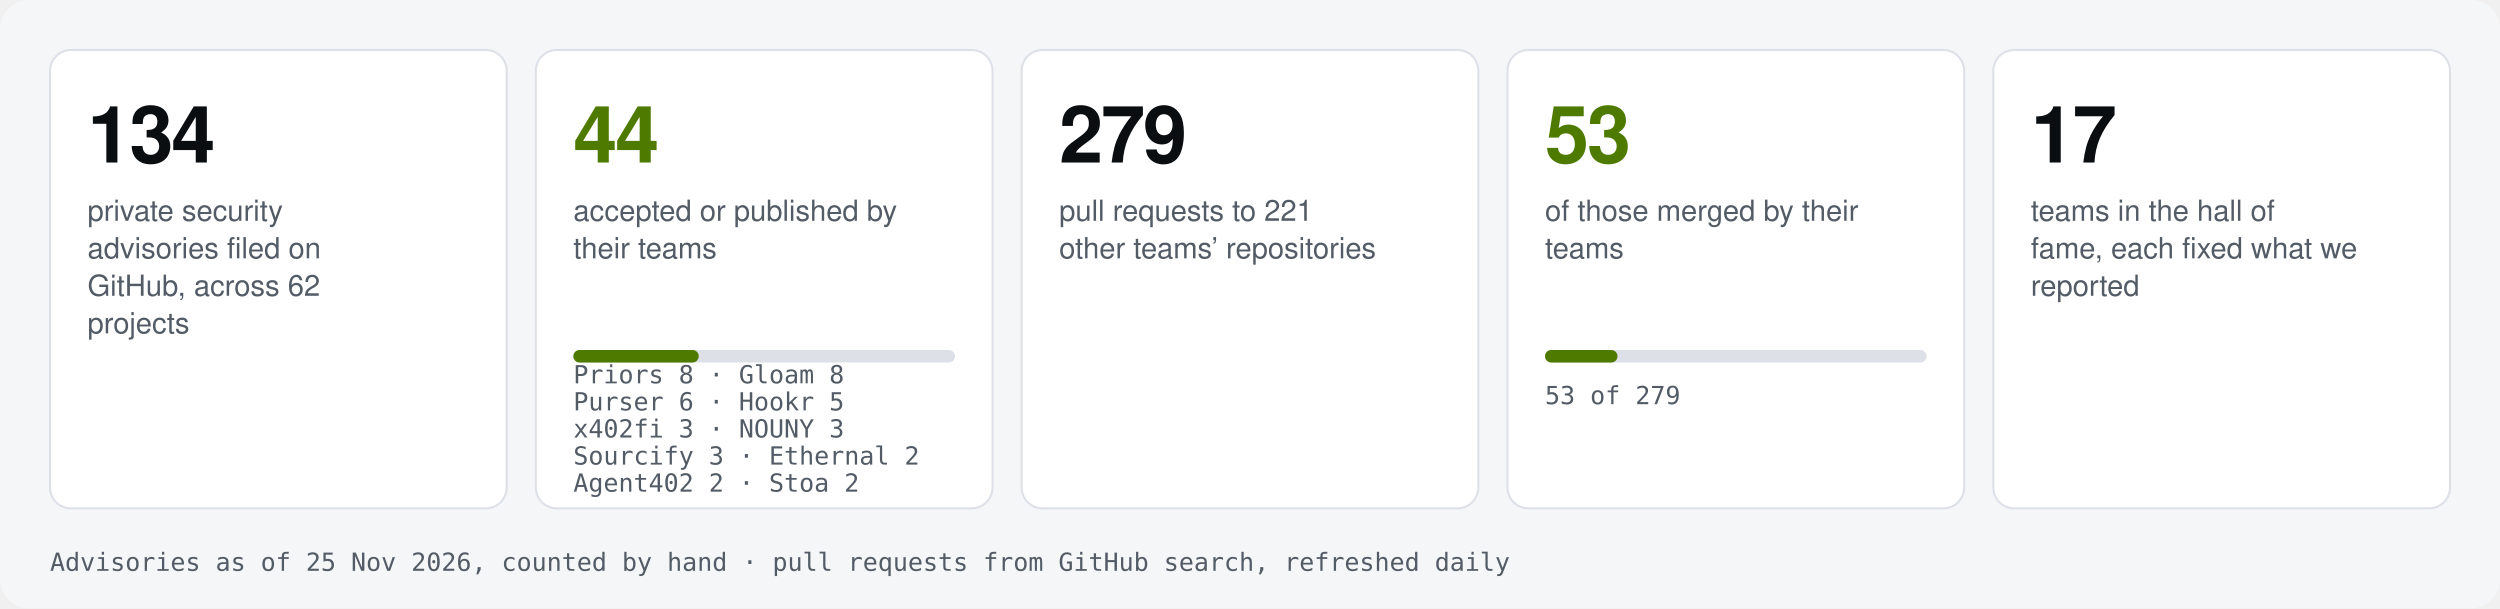
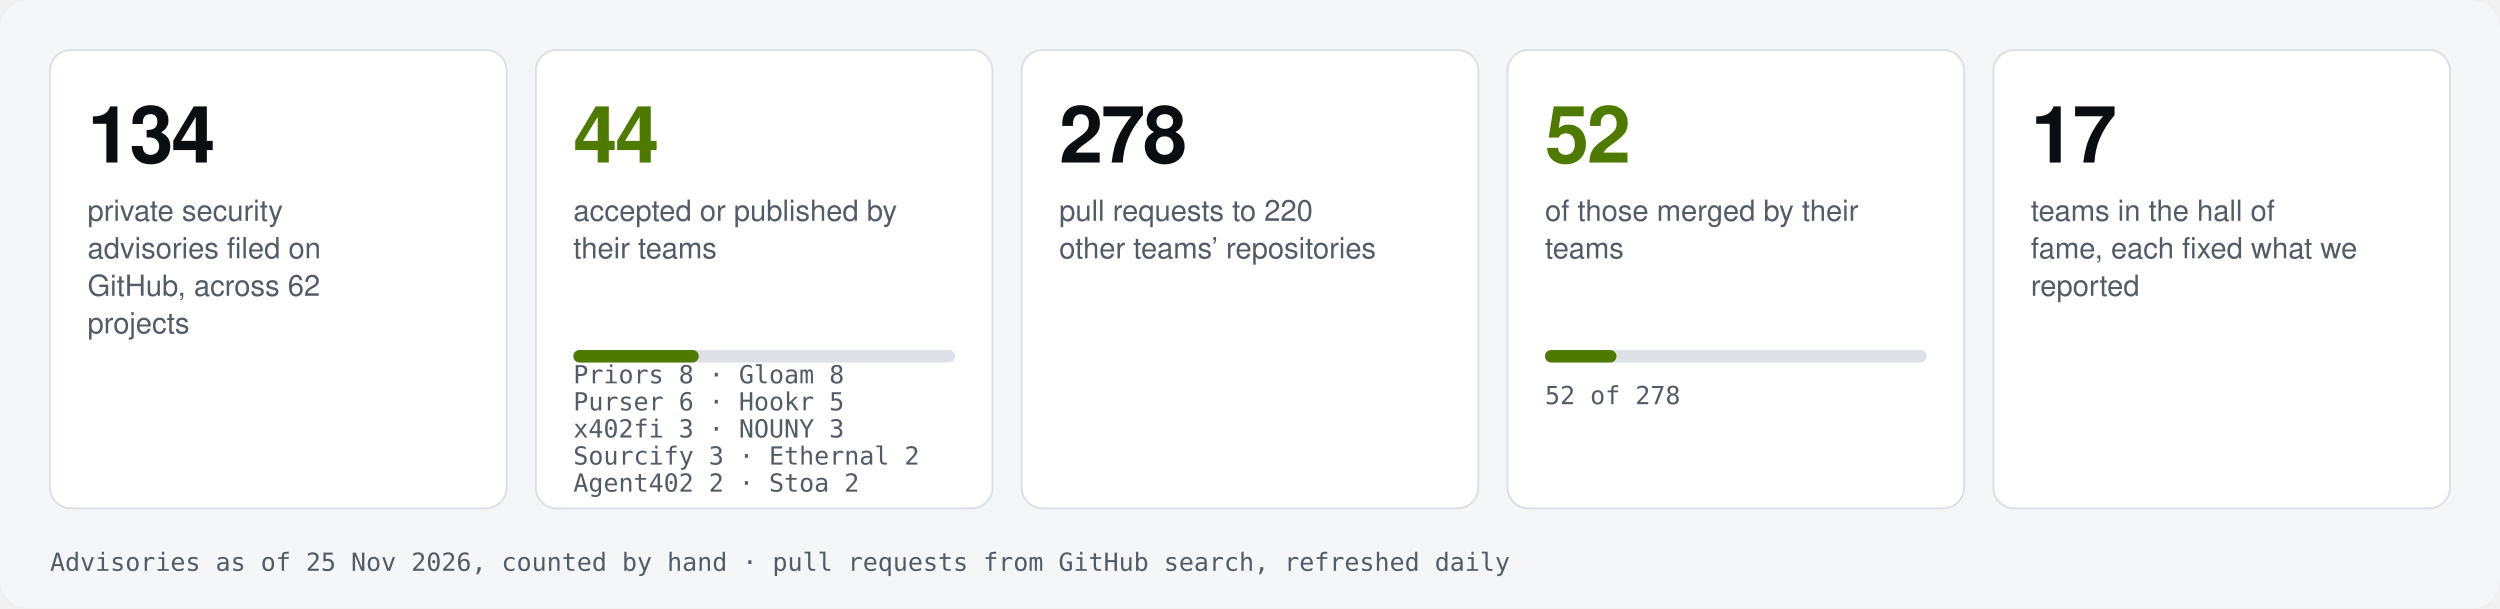
- <svg xmlns="http://www.w3.org/2000/svg" width="1200" height="292" viewBox="0 0 1200 292" role="img" aria-label="134 private security advisories filed on GitHub across 62 projects, 44 accepted or published; 279 pull requests to 221 other teams' repositories, 53 merged; 17 teams in the hall of fame">
+ <svg xmlns="http://www.w3.org/2000/svg" width="1200" height="292" viewBox="0 0 1200 292" role="img" aria-label="134 private security advisories filed on GitHub across 62 projects, 44 accepted or published; 278 pull requests to 220 other teams' repositories, 52 merged; 17 teams in the hall of fame">
  <style>.g{transform-box:fill-box;transform-origin:left;animation:grow 1.2s ease-out both}@keyframes grow{from{transform:scaleX(0)}}@media (prefers-reduced-motion: reduce){*{animation:none!important}}</style>
  <rect width="1200" height="292" rx="14" fill="#F5F6F8" />
  <g>
    <rect x="24.0" y="24" width="219.2" height="220" rx="10" fill="#FFFFFF" stroke="#DDE1E7" />
    <text x="42.0" y="78" font-family="-apple-system,BlinkMacSystemFont,'Segoe UI',Helvetica,Arial,sans-serif" font-size="38" font-weight="700" letter-spacing="-1" fill="#0B0E11">134</text>
    <text x="42.0" y="106" text-anchor="start" font-family="-apple-system,BlinkMacSystemFont,'Segoe UI',Helvetica,Arial,sans-serif" font-size="14" font-weight="400" fill="#535B66">private security</text>
    <text x="42.0" y="124" text-anchor="start" font-family="-apple-system,BlinkMacSystemFont,'Segoe UI',Helvetica,Arial,sans-serif" font-size="14" font-weight="400" fill="#535B66">advisories filed on</text>
    <text x="42.0" y="142" text-anchor="start" font-family="-apple-system,BlinkMacSystemFont,'Segoe UI',Helvetica,Arial,sans-serif" font-size="14" font-weight="400" fill="#535B66">GitHub, across 62</text>
    <text x="42.0" y="160" text-anchor="start" font-family="-apple-system,BlinkMacSystemFont,'Segoe UI',Helvetica,Arial,sans-serif" font-size="14" font-weight="400" fill="#535B66">projects</text>
  </g>
  <g>
    <rect x="257.2" y="24" width="219.2" height="220" rx="10" fill="#FFFFFF" stroke="#DDE1E7" />
    <text x="275.2" y="78" font-family="-apple-system,BlinkMacSystemFont,'Segoe UI',Helvetica,Arial,sans-serif" font-size="38" font-weight="700" letter-spacing="-1" fill="#4F7A00">44</text>
    <text x="275.2" y="106" text-anchor="start" font-family="-apple-system,BlinkMacSystemFont,'Segoe UI',Helvetica,Arial,sans-serif" font-size="14" font-weight="400" fill="#535B66">accepted or published by</text>
    <text x="275.2" y="124" text-anchor="start" font-family="-apple-system,BlinkMacSystemFont,'Segoe UI',Helvetica,Arial,sans-serif" font-size="14" font-weight="400" fill="#535B66">their teams</text>
    <rect x="275.2" y="168" width="183.2" height="6" rx="3" fill="#DDE1E7" />
    <rect class="g" style="animation-delay:0.35s" x="275.2" y="168" width="60.2" height="6" rx="3" fill="#4F7A00" />
    <text x="275.2" y="184" font-family="ui-monospace,SFMono-Regular,'SF Mono',Menlo,Consolas,monospace" font-size="12" fill="#535B66">Priors 8 · Gloam 8</text>
    <text x="275.2" y="197" font-family="ui-monospace,SFMono-Regular,'SF Mono',Menlo,Consolas,monospace" font-size="12" fill="#535B66">Purser 6 · Hookr 5</text>
    <text x="275.2" y="210" font-family="ui-monospace,SFMono-Regular,'SF Mono',Menlo,Consolas,monospace" font-size="12" fill="#535B66">x402fi 3 · NOUNY 3</text>
    <text x="275.2" y="223" font-family="ui-monospace,SFMono-Regular,'SF Mono',Menlo,Consolas,monospace" font-size="12" fill="#535B66">Sourcify 3 · Ethernal 2</text>
    <text x="275.2" y="236" font-family="ui-monospace,SFMono-Regular,'SF Mono',Menlo,Consolas,monospace" font-size="12" fill="#535B66">Agent402 2 · Stoa 2</text>
  </g>
  <g>
    <rect x="490.4" y="24" width="219.2" height="220" rx="10" fill="#FFFFFF" stroke="#DDE1E7" />
-     <text x="508.4" y="78" font-family="-apple-system,BlinkMacSystemFont,'Segoe UI',Helvetica,Arial,sans-serif" font-size="38" font-weight="700" letter-spacing="-1" fill="#0B0E11">279</text>
-     <text x="508.4" y="106" text-anchor="start" font-family="-apple-system,BlinkMacSystemFont,'Segoe UI',Helvetica,Arial,sans-serif" font-size="14" font-weight="400" fill="#535B66">pull requests to 221</text>
+     <text x="508.4" y="78" font-family="-apple-system,BlinkMacSystemFont,'Segoe UI',Helvetica,Arial,sans-serif" font-size="38" font-weight="700" letter-spacing="-1" fill="#0B0E11">278</text>
+     <text x="508.4" y="106" text-anchor="start" font-family="-apple-system,BlinkMacSystemFont,'Segoe UI',Helvetica,Arial,sans-serif" font-size="14" font-weight="400" fill="#535B66">pull requests to 220</text>
    <text x="508.4" y="124" text-anchor="start" font-family="-apple-system,BlinkMacSystemFont,'Segoe UI',Helvetica,Arial,sans-serif" font-size="14" font-weight="400" fill="#535B66">other teams’ repositories</text>
  </g>
  <g>
    <rect x="723.6" y="24" width="219.2" height="220" rx="10" fill="#FFFFFF" stroke="#DDE1E7" />
-     <text x="741.6" y="78" font-family="-apple-system,BlinkMacSystemFont,'Segoe UI',Helvetica,Arial,sans-serif" font-size="38" font-weight="700" letter-spacing="-1" fill="#4F7A00">53</text>
+     <text x="741.6" y="78" font-family="-apple-system,BlinkMacSystemFont,'Segoe UI',Helvetica,Arial,sans-serif" font-size="38" font-weight="700" letter-spacing="-1" fill="#4F7A00">52</text>
    <text x="741.6" y="106" text-anchor="start" font-family="-apple-system,BlinkMacSystemFont,'Segoe UI',Helvetica,Arial,sans-serif" font-size="14" font-weight="400" fill="#535B66">of those merged by their</text>
    <text x="741.6" y="124" text-anchor="start" font-family="-apple-system,BlinkMacSystemFont,'Segoe UI',Helvetica,Arial,sans-serif" font-size="14" font-weight="400" fill="#535B66">teams</text>
    <rect x="741.6" y="168" width="183.2" height="6" rx="3" fill="#DDE1E7" />
-     <rect class="g" style="animation-delay:0.65s" x="741.6" y="168" width="34.8" height="6" rx="3" fill="#4F7A00" />
-     <text x="741.6" y="194" font-family="ui-monospace,SFMono-Regular,'SF Mono',Menlo,Consolas,monospace" font-size="12" fill="#535B66">53 of 279</text>
+     <rect class="g" style="animation-delay:0.65s" x="741.6" y="168" width="34.3" height="6" rx="3" fill="#4F7A00" />
+     <text x="741.6" y="194" font-family="ui-monospace,SFMono-Regular,'SF Mono',Menlo,Consolas,monospace" font-size="12" fill="#535B66">52 of 278</text>
  </g>
  <g>
    <rect x="956.8" y="24" width="219.2" height="220" rx="10" fill="#FFFFFF" stroke="#DDE1E7" />
    <text x="974.8" y="78" font-family="-apple-system,BlinkMacSystemFont,'Segoe UI',Helvetica,Arial,sans-serif" font-size="38" font-weight="700" letter-spacing="-1" fill="#0B0E11">17</text>
    <text x="974.8" y="106" text-anchor="start" font-family="-apple-system,BlinkMacSystemFont,'Segoe UI',Helvetica,Arial,sans-serif" font-size="14" font-weight="400" fill="#535B66">teams in the hall of</text>
    <text x="974.8" y="124" text-anchor="start" font-family="-apple-system,BlinkMacSystemFont,'Segoe UI',Helvetica,Arial,sans-serif" font-size="14" font-weight="400" fill="#535B66">fame, each fixed what we</text>
    <text x="974.8" y="142" text-anchor="start" font-family="-apple-system,BlinkMacSystemFont,'Segoe UI',Helvetica,Arial,sans-serif" font-size="14" font-weight="400" fill="#535B66">reported</text>
  </g>
  <text x="24" y="274" font-family="ui-monospace,SFMono-Regular,'SF Mono',Menlo,Consolas,monospace" font-size="12" fill="#535B66">Advisories as of 25 Nov 2026, counted by hand · pull requests from GitHub search, refreshed daily</text>
</svg>
